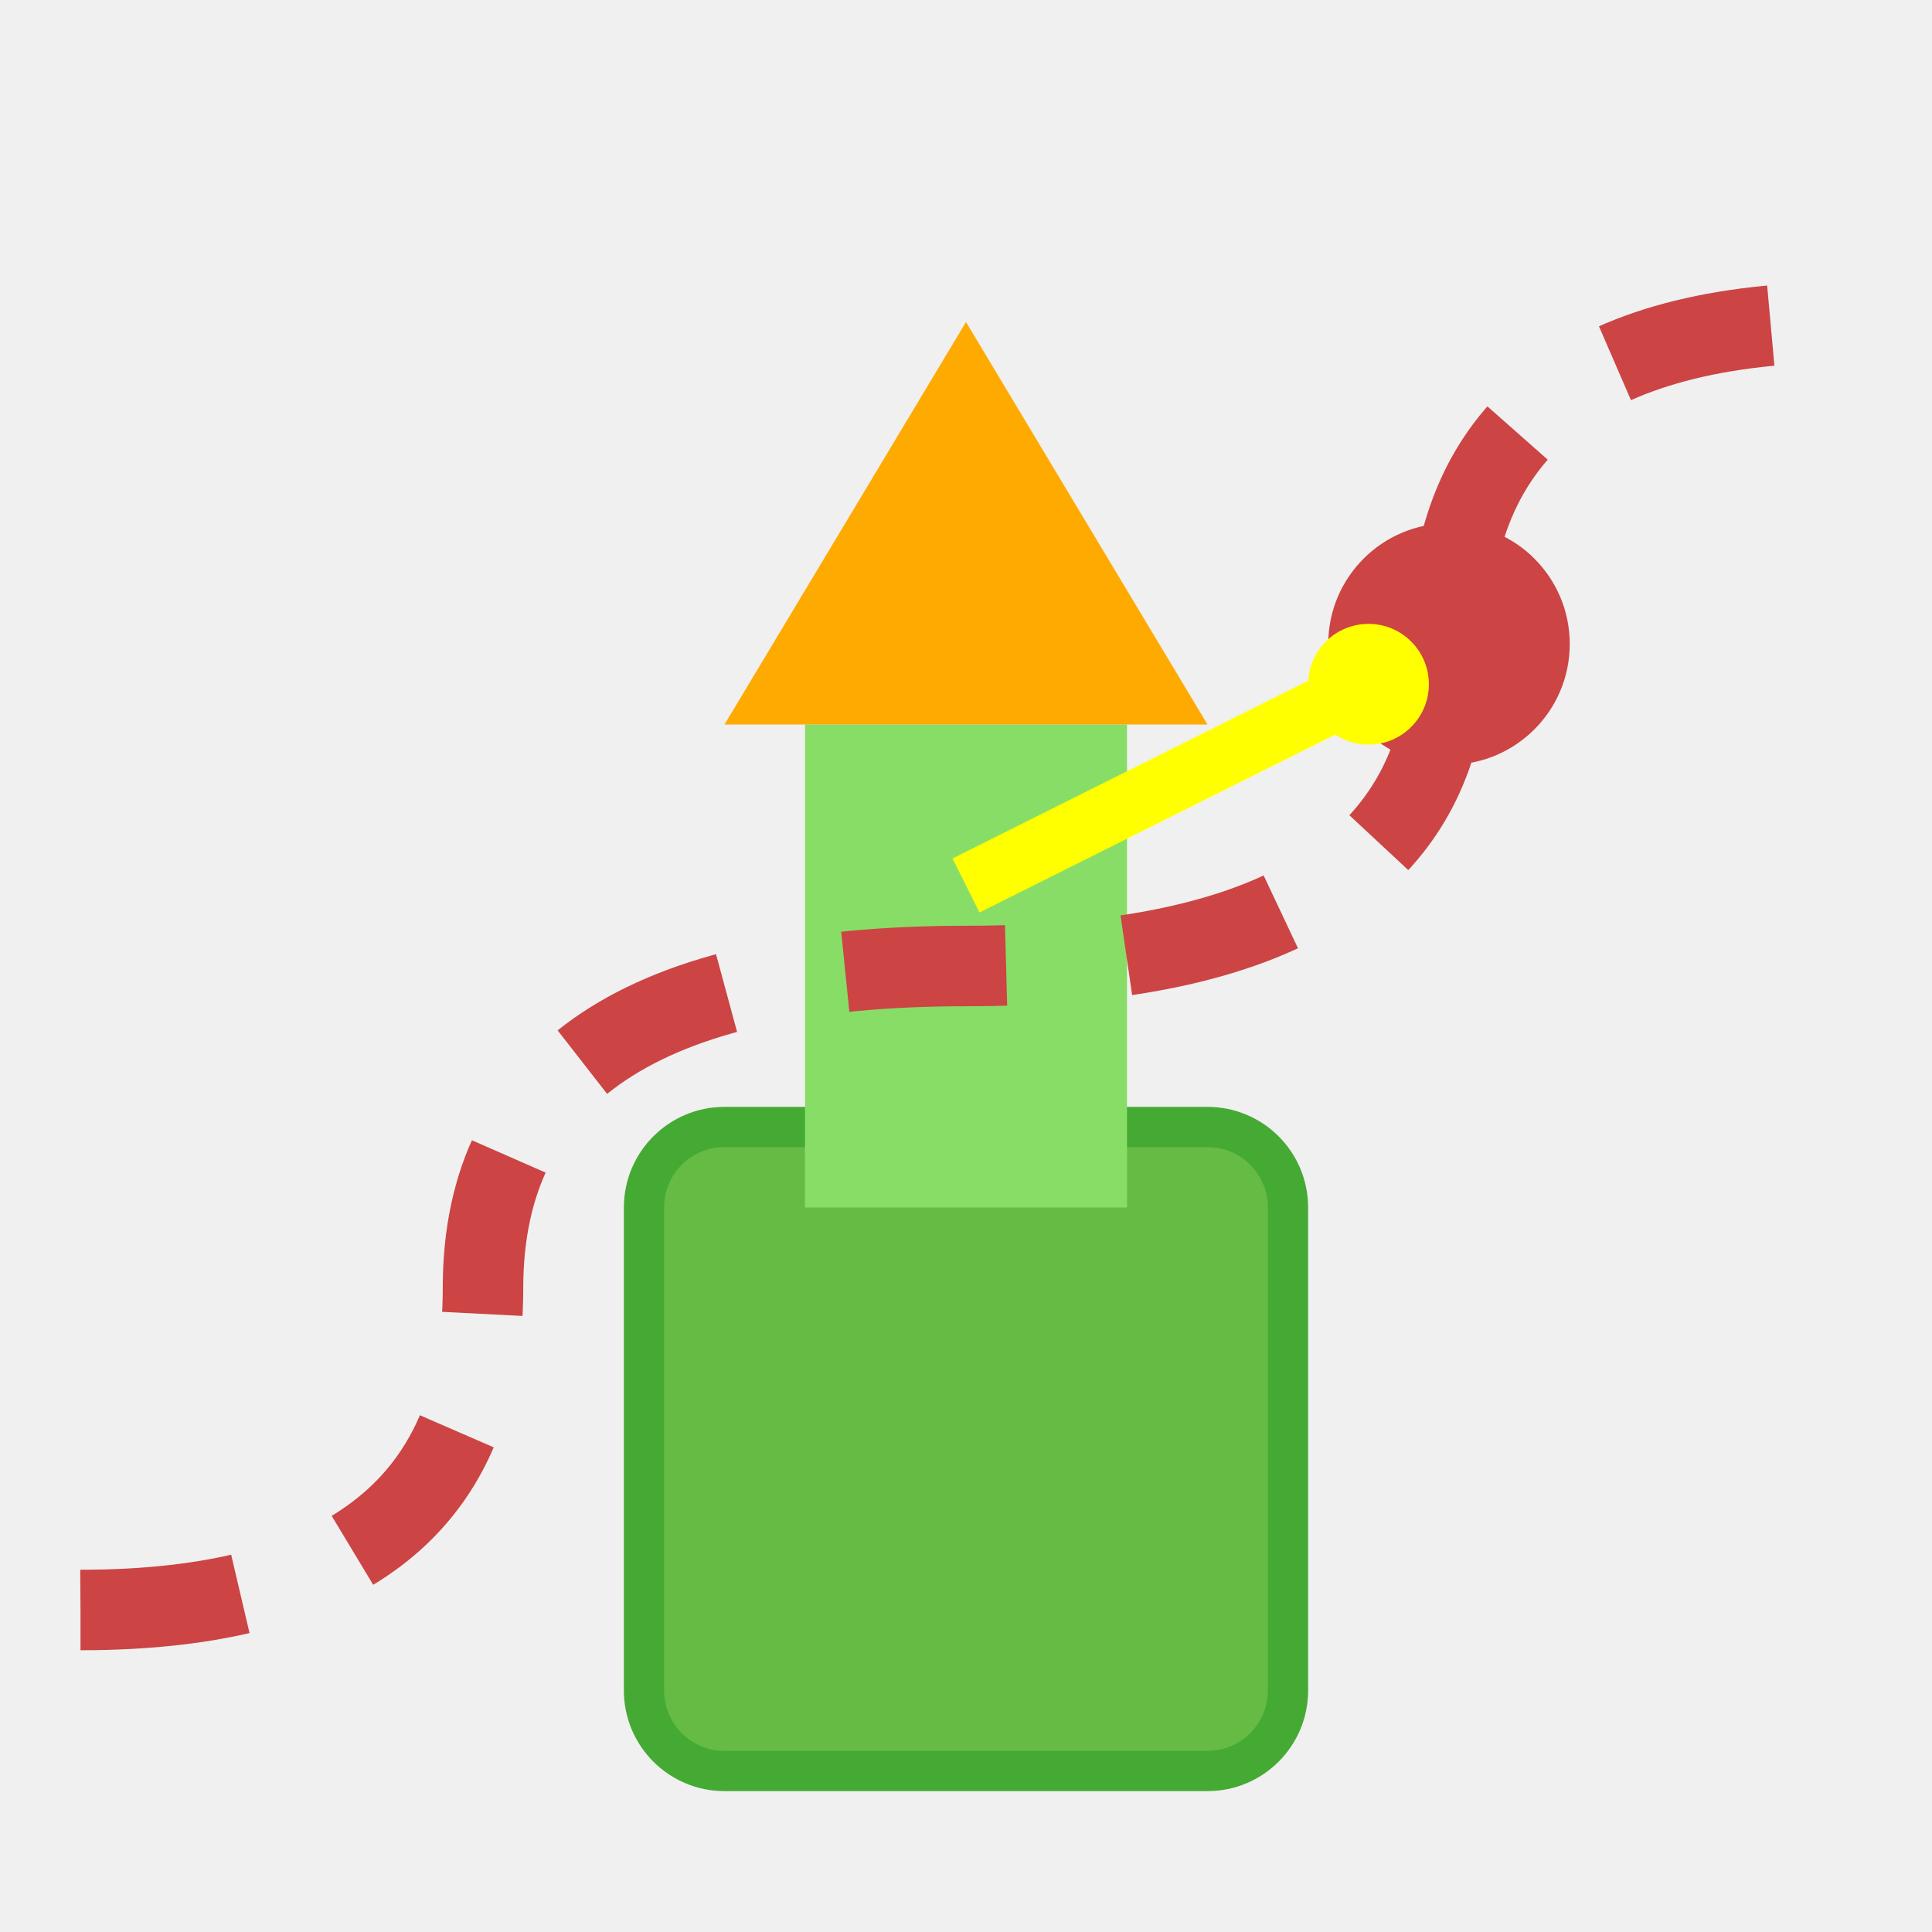
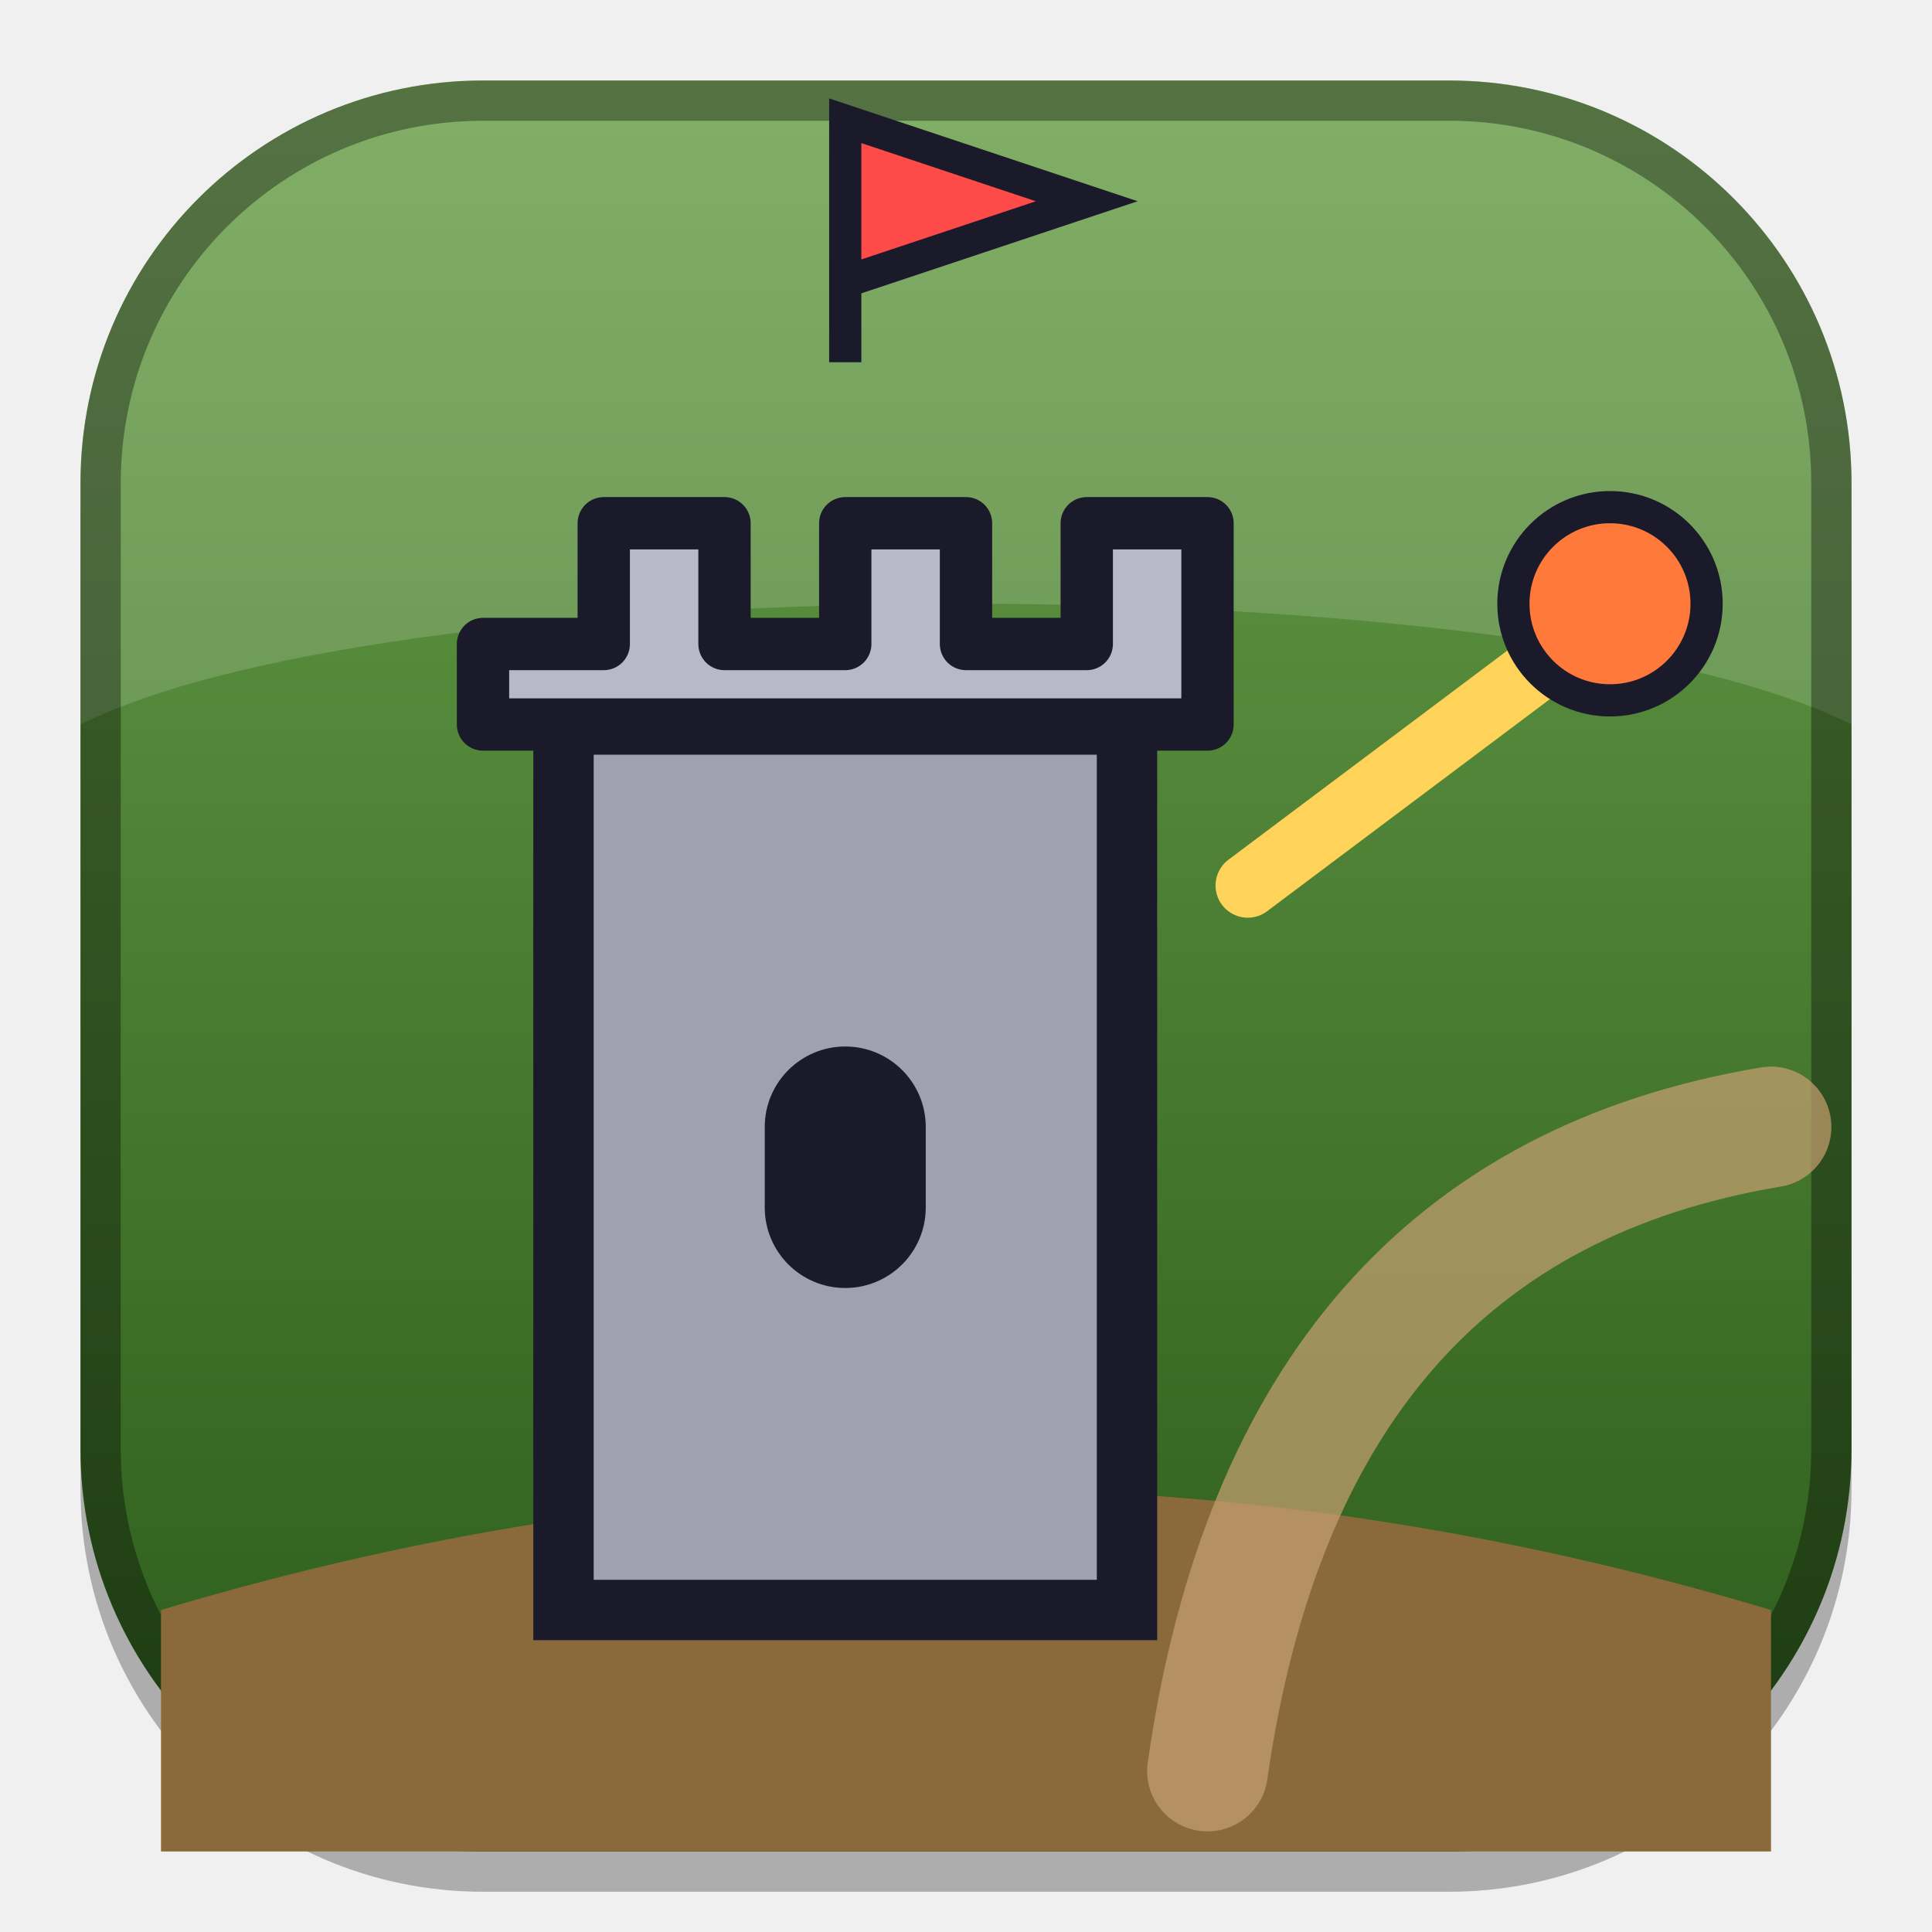
- <svg xmlns="http://www.w3.org/2000/svg" viewBox="0 0 48 48">
-   <rect x="16" y="28" width="16" height="16" rx="2" fill="#6b4" stroke="#4a3" stroke-width="1" />
-   <rect x="20" y="18" width="8" height="12" fill="#8d6" />
-   <polygon points="18,18 30,18 24,8" fill="#fa0" />
-   <path d="M2,40 Q12,40 12,32 T24,24 T36,16 T46,8" stroke="#c44" stroke-width="2" fill="none" stroke-dasharray="4,3" />
-   <circle cx="36" cy="16" r="3" fill="#c44" />
-   <line x1="24" y1="22" x2="34" y2="17" stroke="#ff0" stroke-width="1.5" />
-   <circle cx="34" cy="17" r="1.5" fill="#ff0" />
+ <svg xmlns="http://www.w3.org/2000/svg" viewBox="0 0 48 48" width="48" height="48">
+   <defs>
+     <linearGradient id="t" x1="0" y1="0" x2="0" y2="1">
+       <stop offset="0" stop-color="#6aa04a" />
+       <stop offset="1" stop-color="#2a5a1a" />
+     </linearGradient>
+   </defs>
+   <rect x="2" y="3" width="44" height="44" rx="10" fill="#000" opacity=".28" />
+   <rect x="2" y="2" width="44" height="44" rx="10" fill="url(#t)" />
+   <path d="M12 2h24a10 10 0 0 1 10 10v6c-8-4-36-4-44 0v-6a10 10 0 0 1 10-10z" fill="#fff" opacity=".16" />
+   <rect x="2.5" y="2.5" width="43" height="43" rx="9.5" fill="none" stroke="#000" stroke-opacity=".35" />
+   <path d="M4 40q20-6 40 0v6H4z" fill="#8a6a3a" />
+   <path d="M30 44q2-14 14-16" fill="none" stroke="#c8a070" stroke-width="3" stroke-linecap="round" opacity=".7" />
+   <path d="M14 40V18h14v22z" fill="#a0a0b0" stroke="#1a1a2a" stroke-width="1.5" />
+   <path d="M12 18h18v-5h-3v3h-3v-3h-3v3h-3v-3h-3v3h-3z" fill="#b8b8c8" stroke="#1a1a2a" stroke-width="1.3" stroke-linejoin="round" />
+   <rect x="19" y="26" width="4" height="6" rx="2" fill="#1a1a2a" />
+   <path d="M21 9V3l6 2-6 2" fill="#ff4a4a" stroke="#1a1a2a" stroke-width=".8" />
+   <path d="M31 22l8-6" stroke="#ffd25a" stroke-width="1.6" stroke-linecap="round" />
+   <circle cx="40" cy="15" r="2.4" fill="#ff7a3a" stroke="#1a1a2a" stroke-width=".8" />
</svg>
